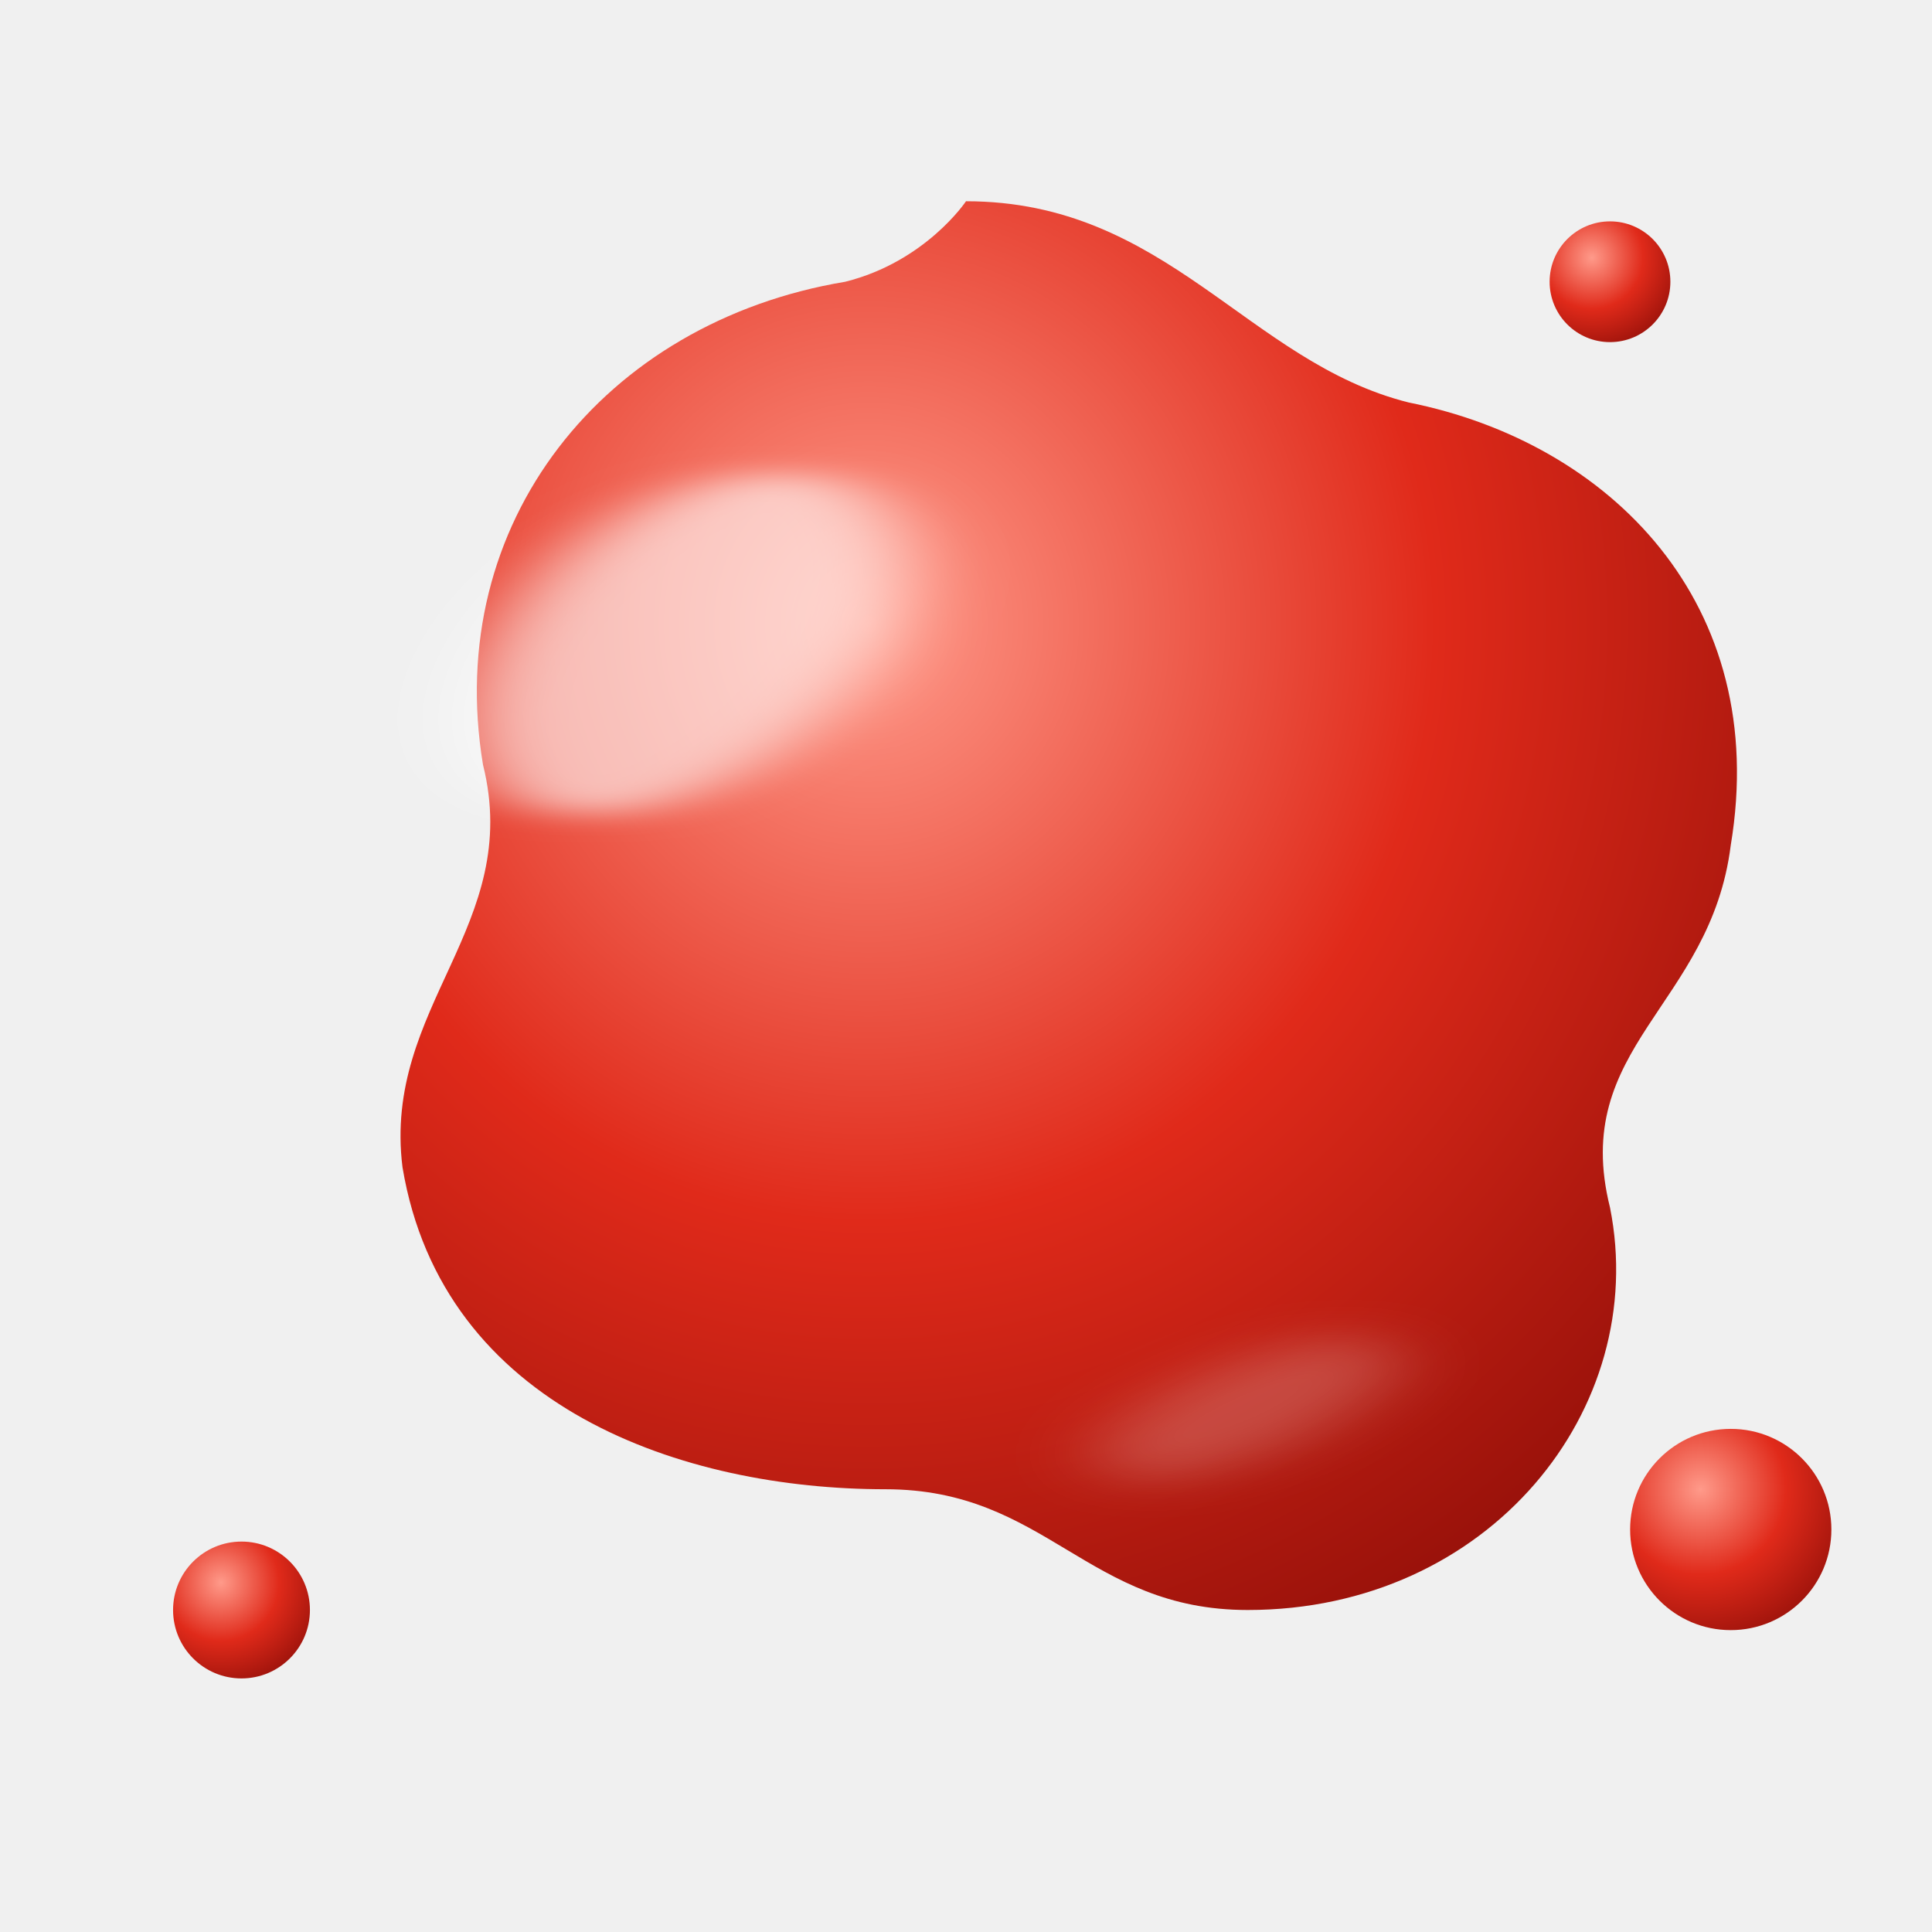
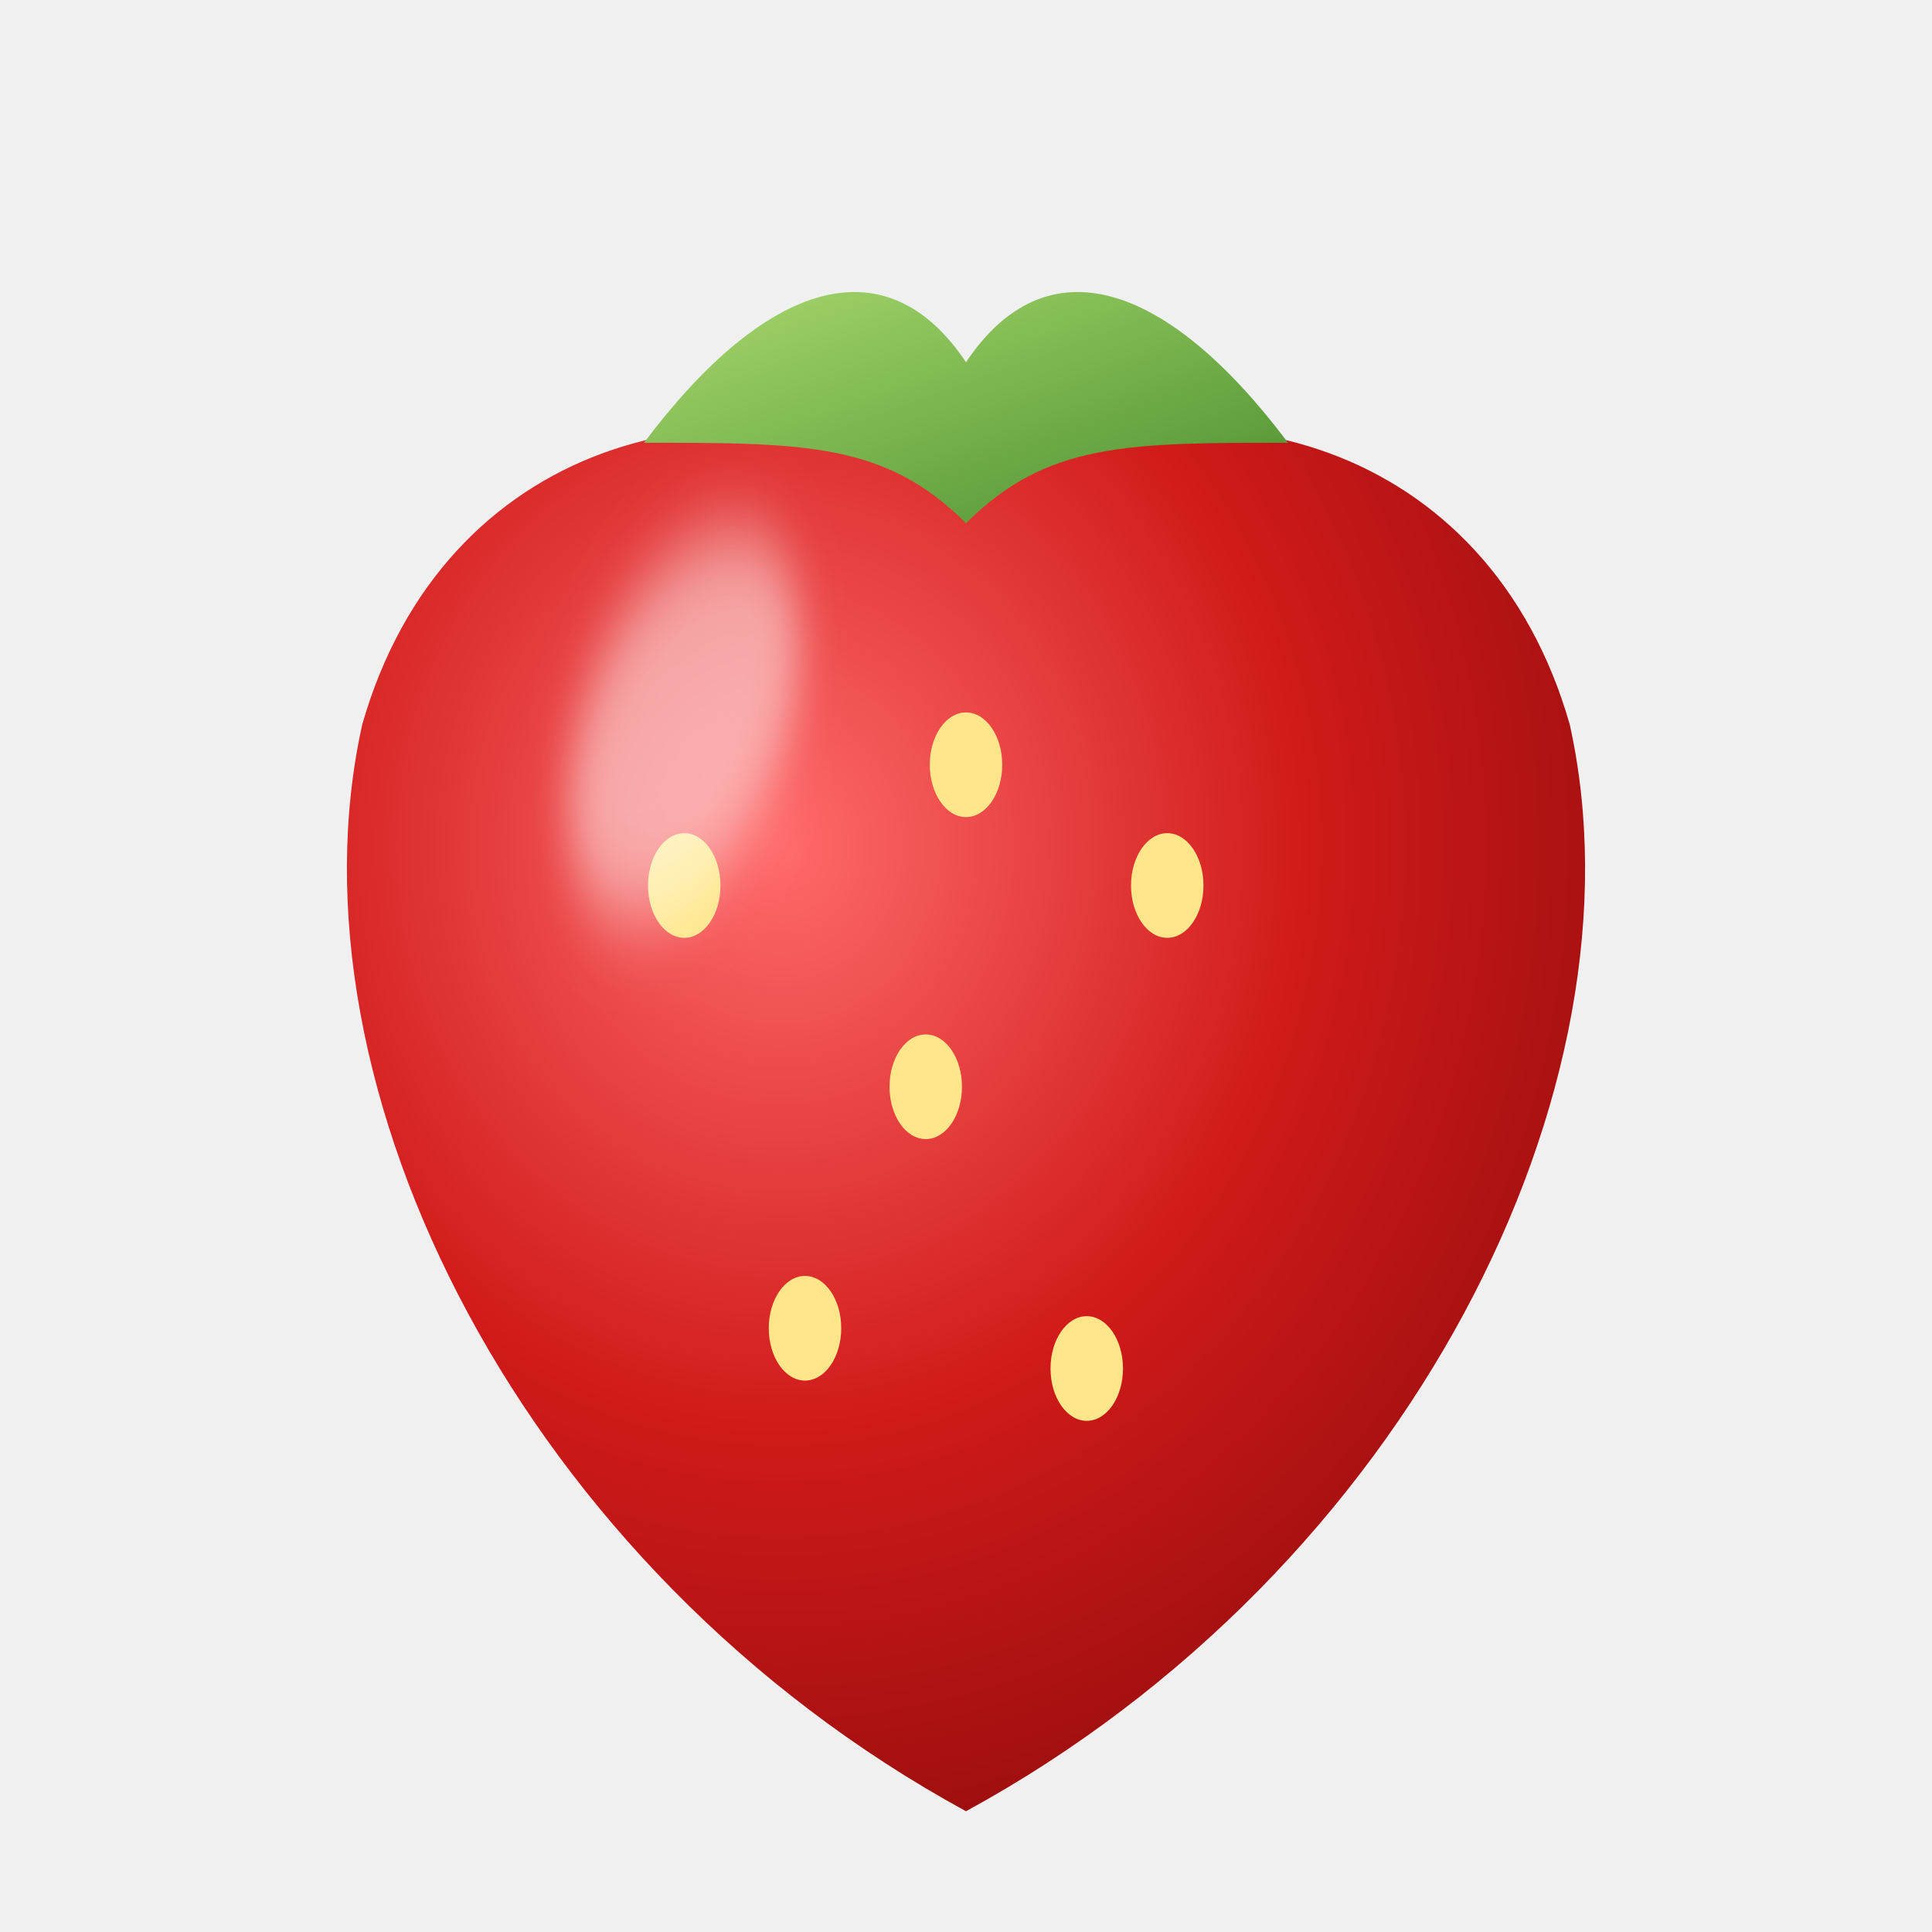
<svg xmlns="http://www.w3.org/2000/svg" viewBox="0 0 96 96" width="96" height="96" role="img">
  <defs>
    <filter id="kb" x="-30%" y="-30%" width="160%" height="160%">
      <feGaussianBlur stdDeviation="1.6" />
    </filter>
    <filter id="kb2" x="-30%" y="-80%" width="160%" height="260%">
      <feGaussianBlur stdDeviation="2.4" />
    </filter>
    <radialGradient id="red0" cx="0.35" cy="0.3" r="0.85">
-       <stop offset="0" stop-color="#ff9a8a" />
-       <stop offset="0.5" stop-color="#e02a1a" />
-       <stop offset="1" stop-color="#8f0e08" />
+       <stop offset="0" stop-color="#ff6a6a" />
+       <stop offset="0.5" stop-color="#d11a1a" />
+       <stop offset="1" stop-color="#8a0a0a" />
    </radialGradient>
-     <radialGradient id="red1" cx="0.35" cy="0.3" r="0.85">
-       <stop offset="0" stop-color="#ff9a8a" />
-       <stop offset="0.5" stop-color="#e02a1a" />
-       <stop offset="1" stop-color="#8f0e08" />
-     </radialGradient>
-     <radialGradient id="red2" cx="0.35" cy="0.3" r="0.85">
-       <stop offset="0" stop-color="#ff9a8a" />
-       <stop offset="0.5" stop-color="#e02a1a" />
-       <stop offset="1" stop-color="#8f0e08" />
-     </radialGradient>
-     <radialGradient id="red3" cx="0.35" cy="0.3" r="0.85">
-       <stop offset="0" stop-color="#ff9a8a" />
-       <stop offset="0.5" stop-color="#e02a1a" />
-       <stop offset="1" stop-color="#8f0e08" />
-     </radialGradient>
+     <linearGradient id="red1" x1="0" y1="0" x2="1" y2="1">
+       <stop offset="0" stop-color="#a8d86e" />
+       <stop offset="1" stop-color="#4a8f2e" />
+     </linearGradient>
  </defs>
-   <path d="M48 10c10 0 14 8 22 10 10 2 18 10 16 22-1 8-8 10-6 18 2 10-6 20-18 20-8 0-10-6-18-6-10 0-22-4-24-16-1-8 6-12 4-20-2-12 6-22 18-24 4-1 6-4 6-4z" fill="url(#red0)" />
-   <circle cx="86" cy="76" r="5" fill="url(#red1)" />
-   <circle cx="12" cy="80" r="3.4" fill="url(#red2)" />
-   <circle cx="80" cy="14" r="3" fill="url(#red3)" />
-   <ellipse cx="34" cy="32" rx="12" ry="7" fill="#fff" opacity="0.6" filter="url(#kb)" transform="rotate(-30 34 32)" />
-   <ellipse cx="62" cy="70" rx="8" ry="2.4" fill="#fff" opacity="0.2" filter="url(#kb)" transform="rotate(-20 62 70)" />
+   <path d="M48 90C26 78 14 54 18 36c4-14 18-18 30-12 12-6 26-2 30 12 4 18-8 42-30 54z" fill="url(#red0)" />
+   <ellipse cx="34" cy="44" rx="1.8" ry="2.6" fill="#ffe68a" />
+   <ellipse cx="46" cy="54" rx="1.8" ry="2.6" fill="#ffe68a" />
+   <ellipse cx="58" cy="44" rx="1.8" ry="2.6" fill="#ffe68a" />
+   <ellipse cx="40" cy="66" rx="1.8" ry="2.6" fill="#ffe68a" />
+   <ellipse cx="54" cy="68" rx="1.8" ry="2.6" fill="#ffe68a" />
+   <ellipse cx="48" cy="38" rx="1.8" ry="2.6" fill="#ffe68a" />
+   <path d="M32 22c6-8 12-10 16-4 4-6 10-4 16 4-8 0-12 0-16 4-4-4-8-4-16-4z" fill="url(#red1)" />
+   <ellipse cx="34" cy="36" rx="5" ry="10" fill="#fff" opacity="0.5" filter="url(#kb)" transform="rotate(20 34 36)" />
</svg>
